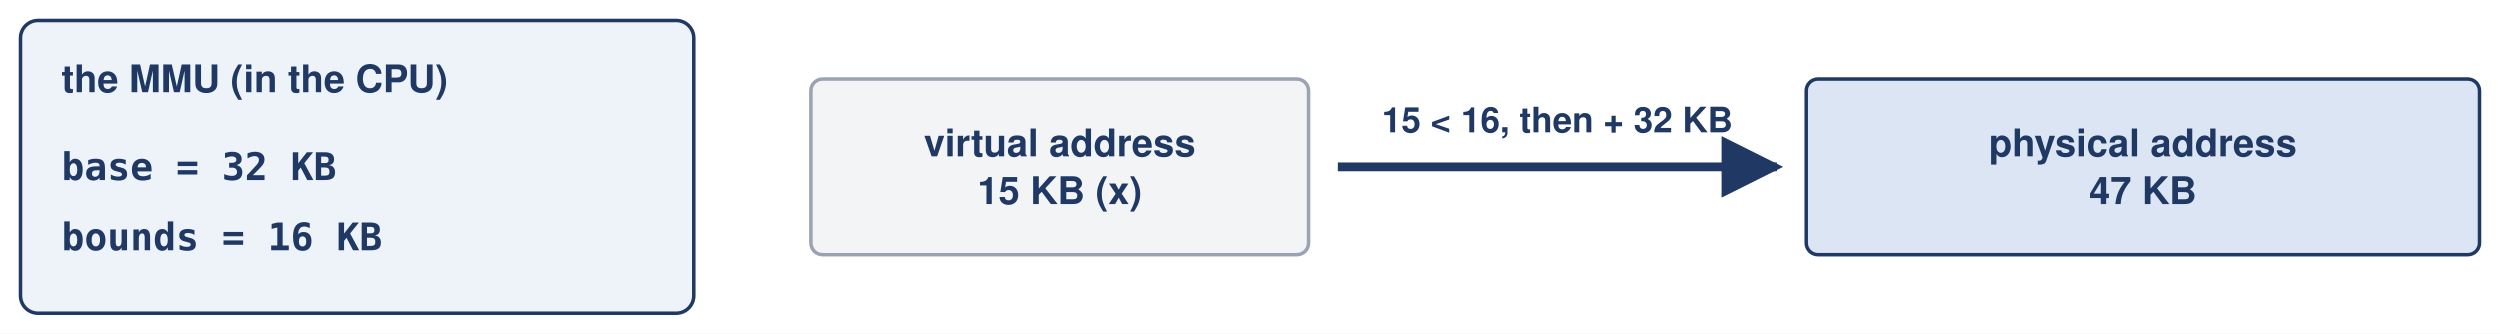
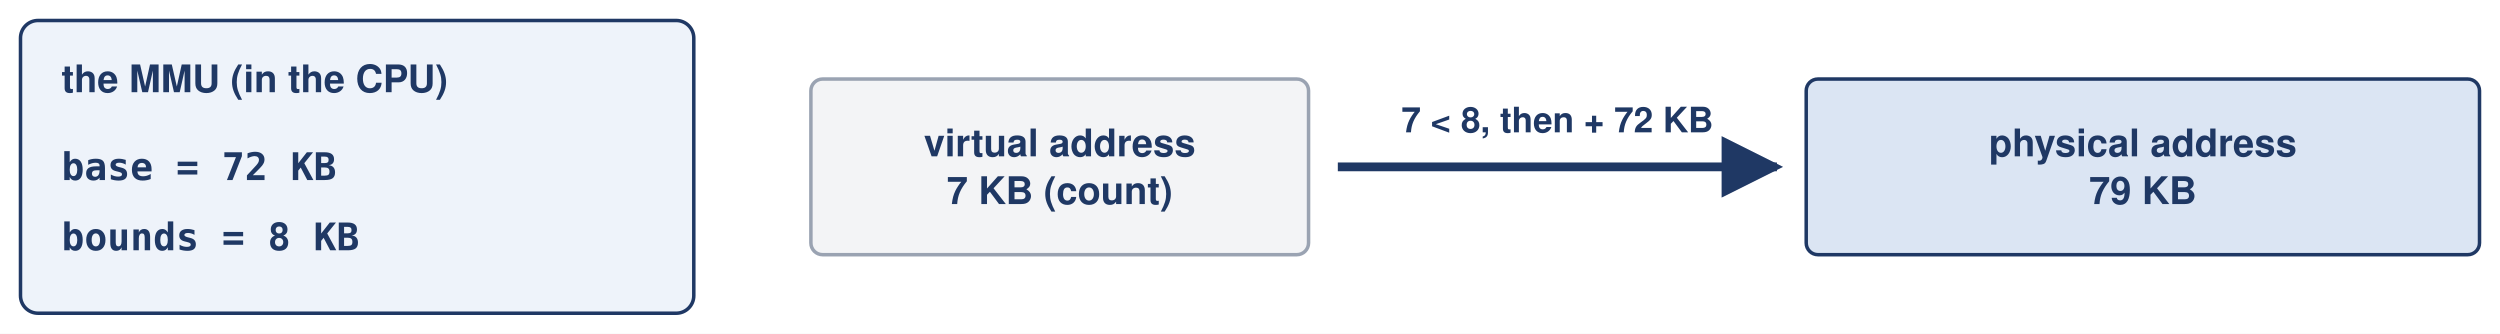
<svg xmlns="http://www.w3.org/2000/svg" viewBox="3 3 854 114" width="854" height="114" role="img">
  <defs>
    <marker id="ah1f3864" viewBox="0 0 10 10" refX="9" refY="5" markerWidth="7" markerHeight="7" orient="auto-start-reverse">
      <path d="M0,0 L10,5 L0,10 z" fill="#1f3864" />
    </marker>
    <marker id="as1f3864" viewBox="0 0 10 10" refX="1" refY="5" markerWidth="7" markerHeight="7" orient="auto-start-reverse">
      <path d="M0,0 L10,5 L0,10 z" fill="#1f3864" />
    </marker>
  </defs>
  <rect x="3" y="3" width="854" height="114" fill="#ffffff" />
  <rect x="10.0" y="10.0" width="230.0" height="100.0" rx="6" fill="#eef3fa" stroke="#1f3864" stroke-width="1.2" />
  <text x="24.0" y="34.5" font-family="Helvetica Neue, Helvetica, Arial, sans-serif" font-size="13" fill="#1f3864" text-anchor="start" font-weight="700">the MMU (in the CPU)</text>
-   <text x="24.0" y="64.5" font-family="Menlo, Consolas, DejaVu Sans Mono, monospace" font-size="13" fill="#1f3864" text-anchor="start" font-weight="700">base   = 32 KB</text>
-   <text x="24.0" y="88.5" font-family="Menlo, Consolas, DejaVu Sans Mono, monospace" font-size="13" fill="#1f3864" text-anchor="start" font-weight="700">bounds = 16 KB</text>
+   <text x="24.0" y="64.5" font-family="Menlo, Consolas, DejaVu Sans Mono, monospace" font-size="13" fill="#1f3864" text-anchor="start" font-weight="700">base   = 72 KB</text>
+   <text x="24.0" y="88.5" font-family="Menlo, Consolas, DejaVu Sans Mono, monospace" font-size="13" fill="#1f3864" text-anchor="start" font-weight="700">bounds = 8 KB</text>
  <rect x="280.0" y="30.0" width="170.0" height="60.0" rx="4" fill="#f3f4f6" stroke="#9aa3b2" stroke-width="1.2" />
  <text x="365.0" y="56.4" font-family="Helvetica Neue, Helvetica, Arial, sans-serif" font-size="13" fill="#1f3864" text-anchor="middle" font-weight="700">virtual address</text>
-   <text x="365.0" y="72.7" font-family="Helvetica Neue, Helvetica, Arial, sans-serif" font-size="13" fill="#1f3864" text-anchor="middle" font-weight="700">15 KB (x)</text>
+   <text x="365.0" y="72.7" font-family="Helvetica Neue, Helvetica, Arial, sans-serif" font-size="13" fill="#1f3864" text-anchor="middle" font-weight="700">7 KB (count)</text>
  <line x1="460.0" y1="60.0" x2="610.0" y2="60.0" stroke="#1f3864" stroke-width="3" marker-end="url(#ah1f3864)" />
-   <text x="535.0" y="48.2" font-family="Helvetica Neue, Helvetica, Arial, sans-serif" font-size="12" fill="#1f3864" text-anchor="middle" font-weight="700">15 &lt; 16, then + 32 KB</text>
+   <text x="535.0" y="48.2" font-family="Helvetica Neue, Helvetica, Arial, sans-serif" font-size="12" fill="#1f3864" text-anchor="middle" font-weight="700">7 &lt; 8, then + 72 KB</text>
  <rect x="620.0" y="30.0" width="230.0" height="60.0" rx="4" fill="#dbe5f3" stroke="#1f3864" stroke-width="1.2" />
  <text x="735.0" y="56.4" font-family="Helvetica Neue, Helvetica, Arial, sans-serif" font-size="13" fill="#1f3864" text-anchor="middle" font-weight="700">physical address</text>
-   <text x="735.0" y="72.7" font-family="Helvetica Neue, Helvetica, Arial, sans-serif" font-size="13" fill="#1f3864" text-anchor="middle" font-weight="700">47 KB</text>
+   <text x="735.0" y="72.7" font-family="Helvetica Neue, Helvetica, Arial, sans-serif" font-size="13" fill="#1f3864" text-anchor="middle" font-weight="700">79 KB</text>
</svg>
